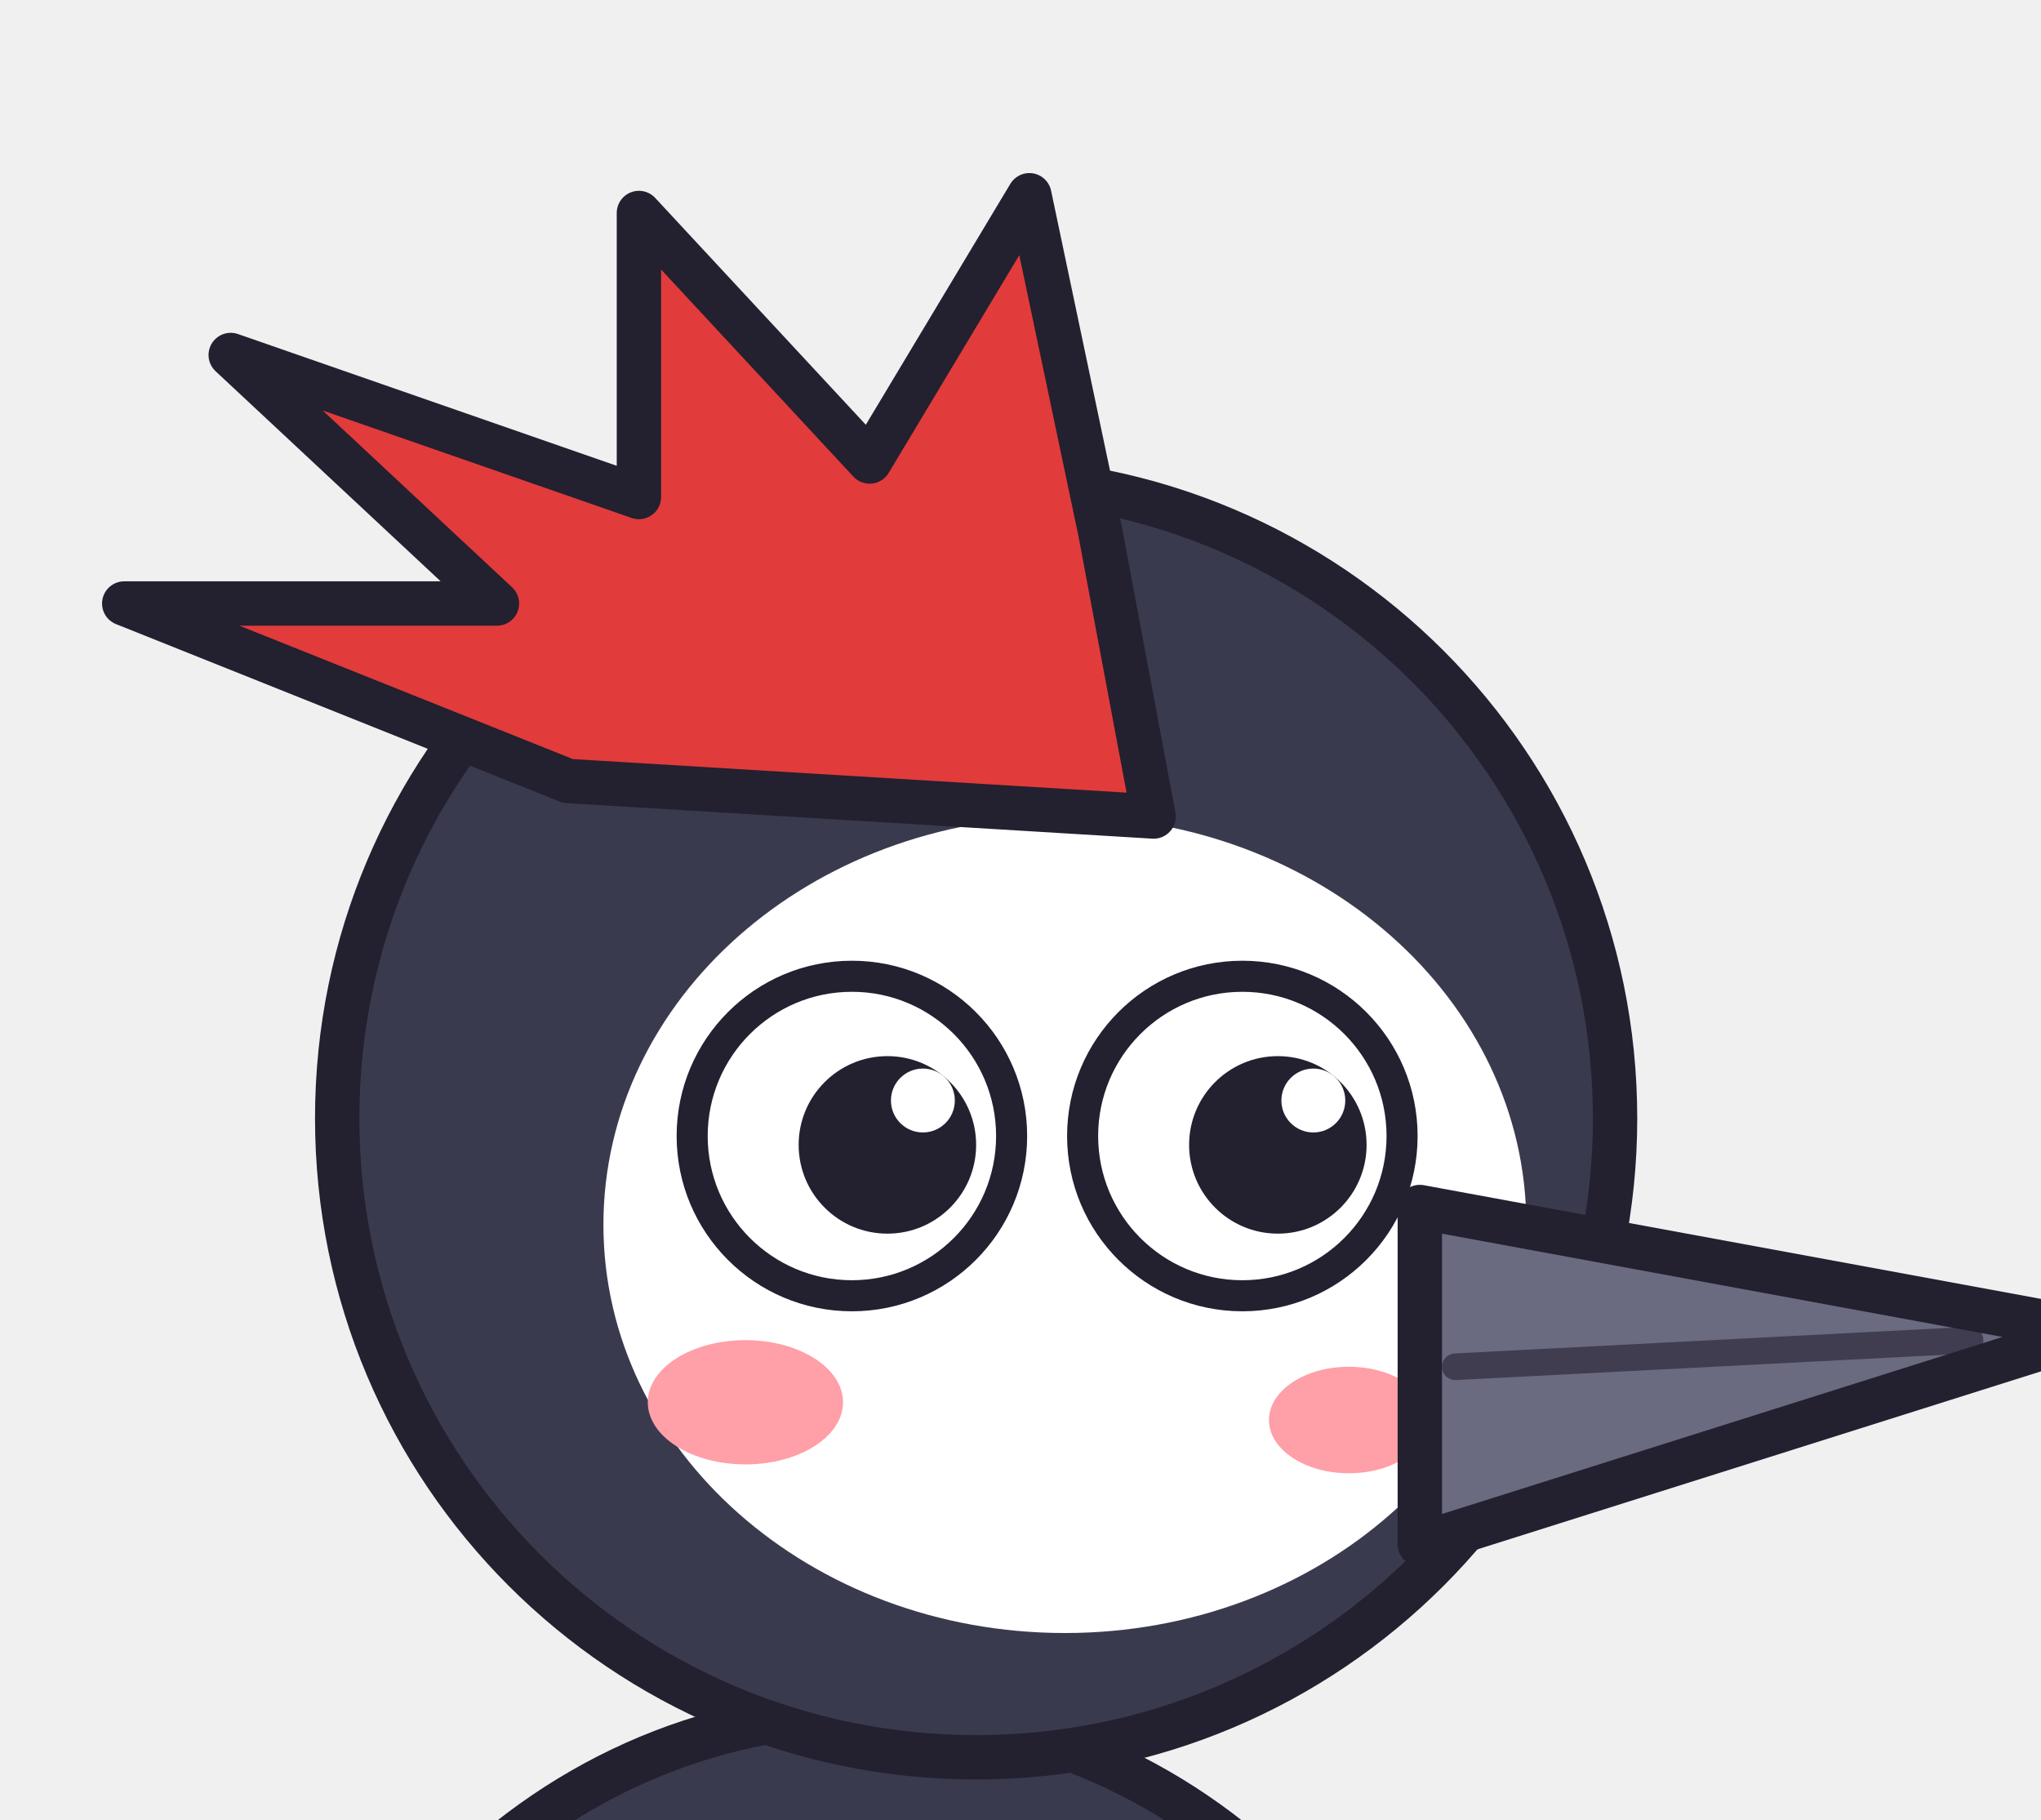
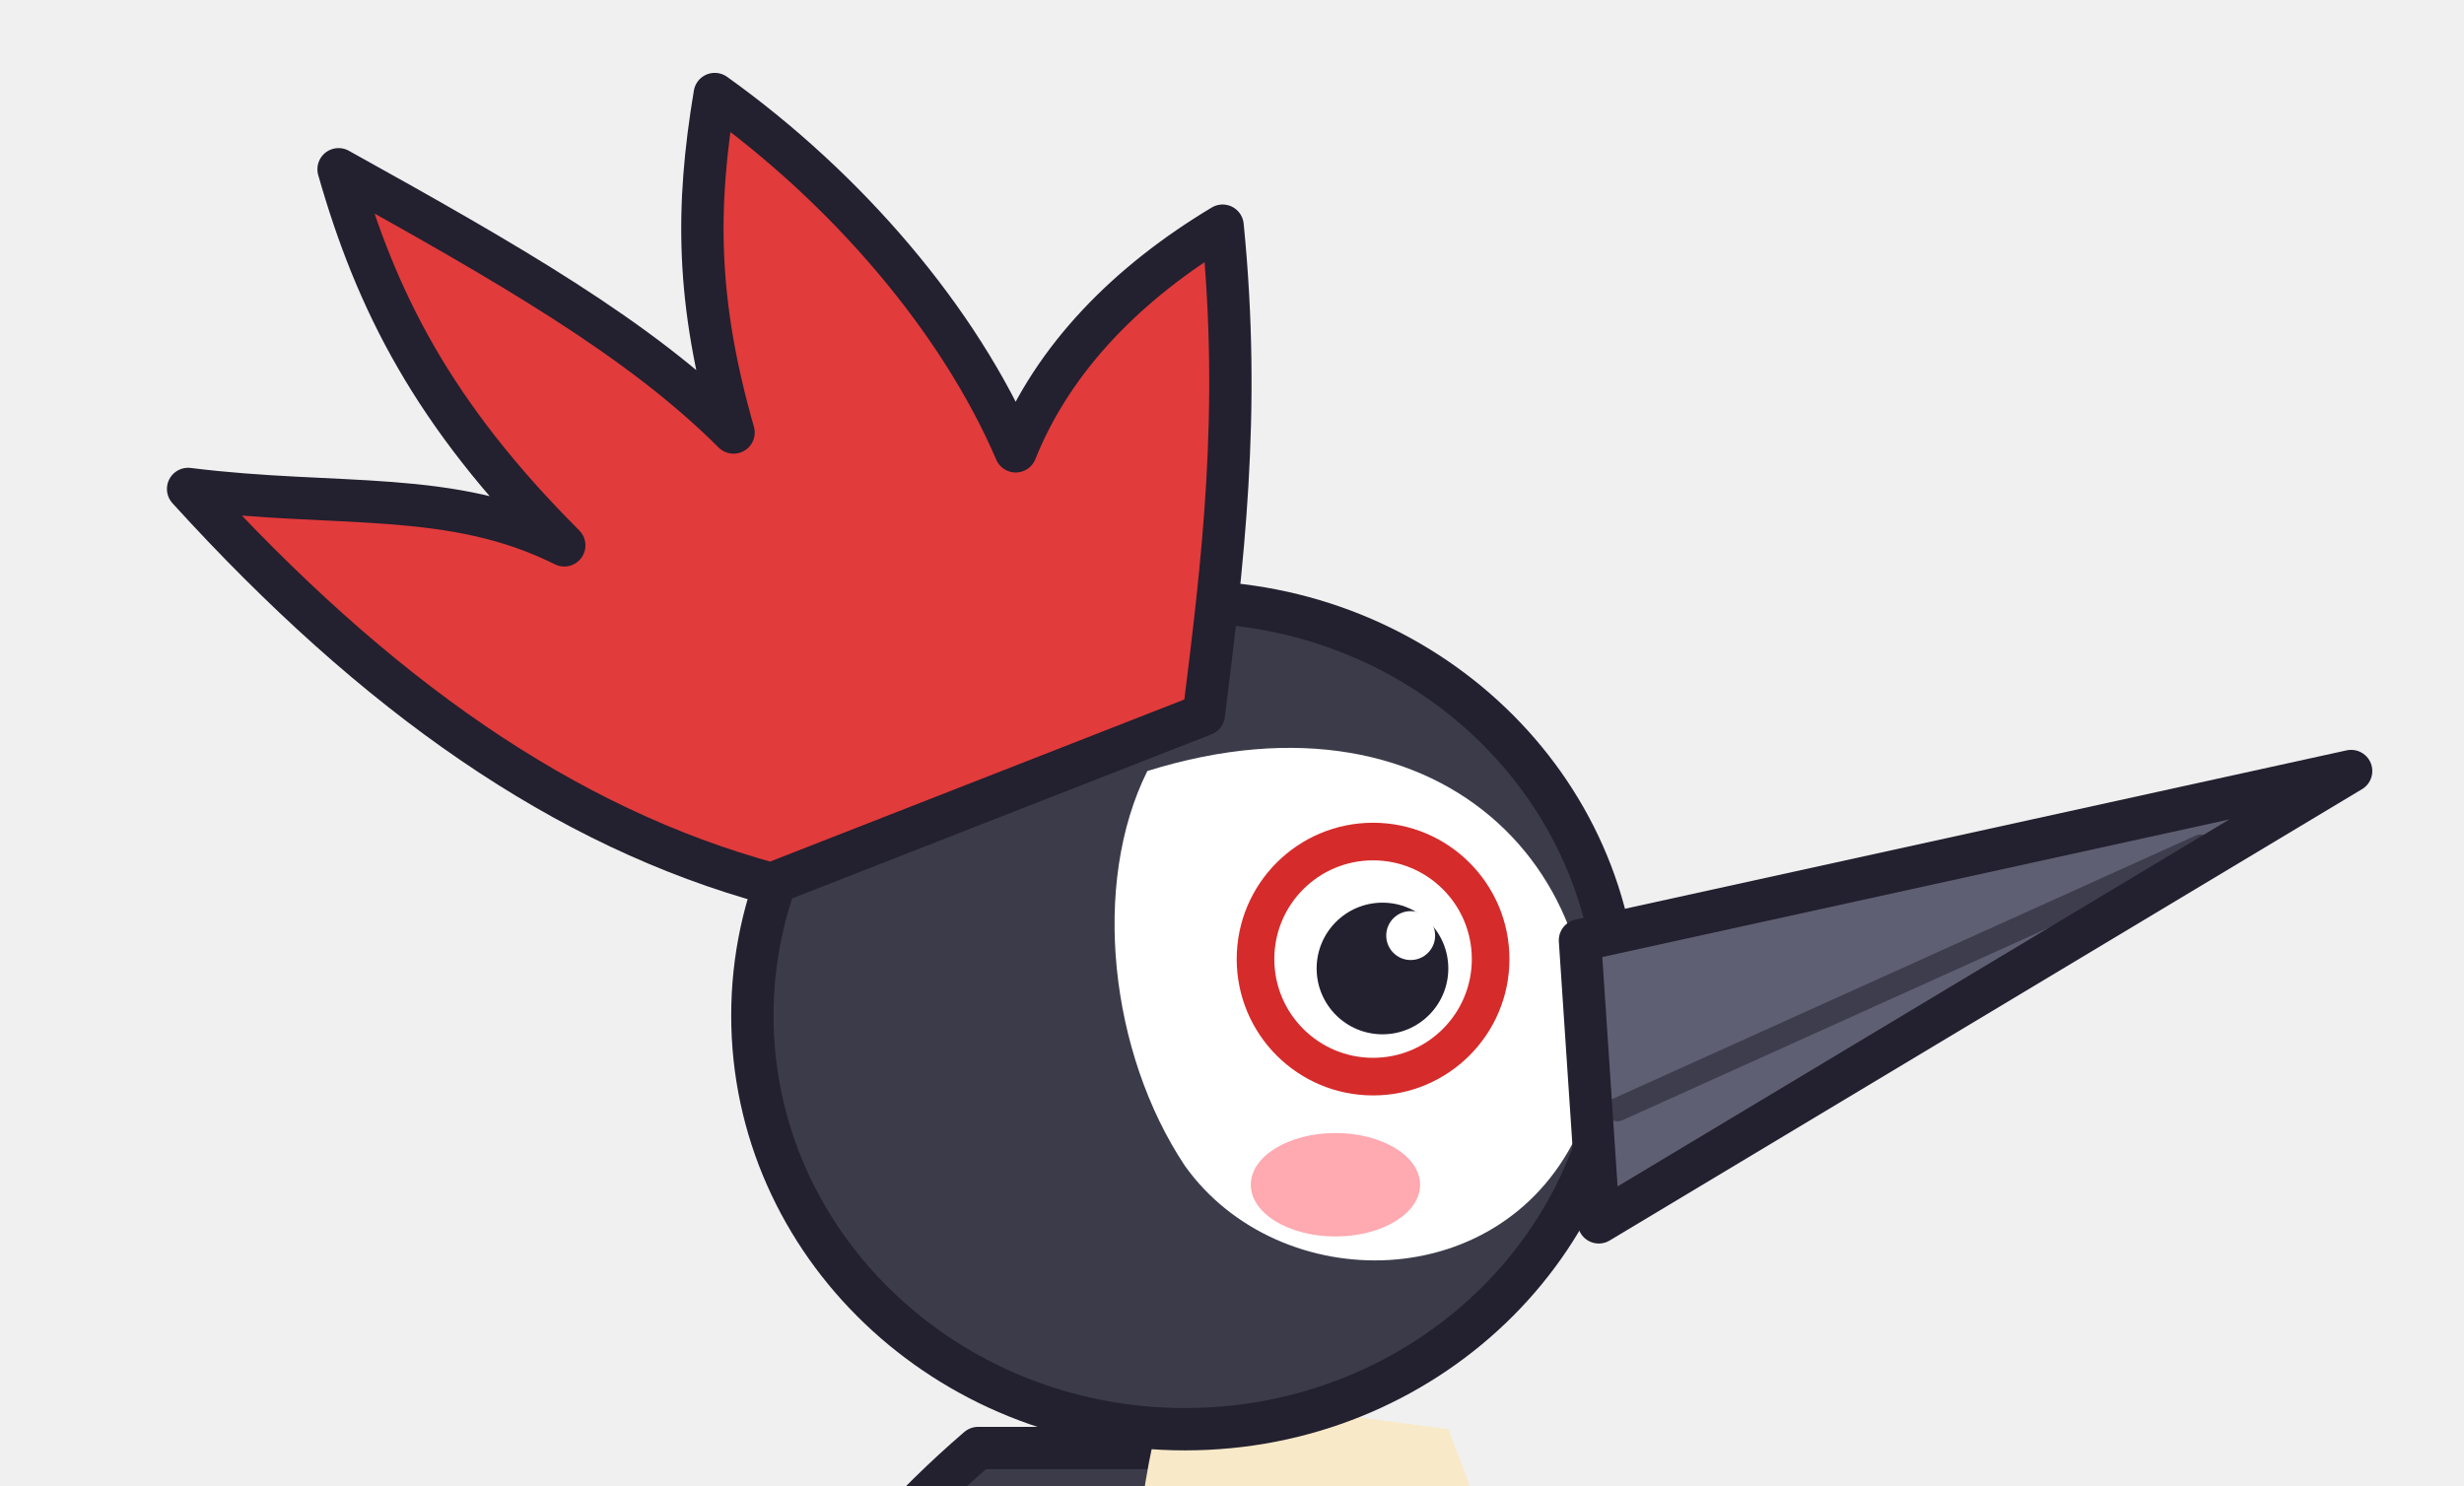
- <svg xmlns="http://www.w3.org/2000/svg" viewBox="40 -30 230 205" role="img" aria-label="Scola ağaçkakanı">
-   <g stroke="#23202f" stroke-width="5" stroke-linecap="round" stroke-linejoin="round">
+ <svg xmlns="http://www.w3.org/2000/svg" viewBox="24 -28 262 158" role="img" aria-label="Scola ağaçkakanı">
+   <g stroke="#23202f" stroke-width="4.5" stroke-linecap="round" stroke-linejoin="round">
    <g>
-       <path d="M84 288L44 326L90 316L102 336L124 292Z" fill="#2b2b3b" />
+       <path d="M92 268C72 292 42 318 20 338C54 338 88 326 110 306C120 296 124 284 124 274Z" fill="#2e2e3c" />
+       <path d="M104 282C98 306 88 324 80 342C102 334 120 318 128 294Z" fill="#23232f" />
    </g>
-     <g fill="none">
-       <path d="M120 296V324M120 324H94M160 296V324M160 324H186" stroke="#23202f" stroke-width="13" />
-       <path d="M120 296V324M120 324H94M160 296V324M160 324H186" stroke="#f2a93b" stroke-width="6" />
+     <g fill="none" stroke="#a8744f" stroke-width="7">
+       <path d="M150 292L156 324M156 324L128 330M156 324L182 332M156 324L168 340" />
+       <path d="M174 288L184 320M184 320L158 328M184 320L208 326" />
    </g>
    <g>
-       <ellipse cx="138" cy="235" rx="68" ry="72" fill="#3a3a4f" />
-       <ellipse cx="156" cy="246" rx="42" ry="55" fill="#fbefd2" stroke="none" />
+       <path d="M128 126C100 150 74 200 70 250C70 292 110 314 150 306C186 298 200 262 198 224C196 186 188 150 172 126Z" fill="#3b3b4a" />
+       <path d="M148 120C136 160 160 210 146 262C146 284 176 288 190 262C204 226 196 170 178 124Z" fill="#f8e9c8" stroke="none" />
      <g>
-         <path d="M104 190C66 202 54 250 70 292C104 282 126 250 124 206Z" fill="#2b2b3b" />
-         <path d="M72 258q10 10 22 0M76 276q10 8 20-2" fill="none" stroke="#fbefd2" stroke-width="4" />
+         <path d="M118 158C84 176 58 222 56 280C98 266 136 230 148 188Z" fill="#2b2b38" />
+         <path d="M104 176C84 196 72 220 68 244" fill="none" stroke="#55556a" stroke-width="3.5" />
+         <path d="M68 252q7 10 17 2q8 9 17-1q8 8 16-7" fill="none" stroke="#f8e9c8" stroke-width="4" />
      </g>
    </g>
    <g>
-       <circle cx="150" cy="96" r="72" fill="#3a3a4f" />
-       <ellipse cx="160" cy="108" rx="52" ry="46" fill="#fff" stroke="none" />
+       <ellipse cx="150" cy="80" rx="46" ry="44" fill="#3b3b4a" />
+       <path d="M146 54C178 44 198 66 192 92C184 110 160 110 150 96C142 84 140 66 146 54Z" fill="#fff" stroke="none" />
+       <ellipse cx="166" cy="98" rx="9" ry="5.5" fill="#ffa9b0" stroke="none" />
      <g>
-         <path d="M104 58L54 38L96 38L66 10L112 26L112 -6L138 22L156 -8L164 30L170 62Z" fill="#e23b3b" />
+         <path d="M106 66C84 60 64 46 44 24C60 26 72 24 84 30C70 16 64 4 60 -10C78 0 92 8 102 18C98 4 98 -6 100 -18C114 -8 126 6 132 20C136 10 144 2 154 -4C156 16 154 32 152 48Z" fill="#e23b3b" />
      </g>
-       <ellipse cx="124" cy="128" rx="11" ry="7" fill="#ff9fa8" stroke="none" />
-       <ellipse cx="192" cy="130" rx="9" ry="6" fill="#ff9fa8" stroke="none" />
      <g>
-         <circle cx="136" cy="98" r="18" fill="#fff" stroke-width="3.5" />
-         <circle cx="140" cy="99" r="10" fill="#23202f" stroke="none" />
-         <circle cx="144" cy="94" r="3.6" fill="#fff" stroke="none" />
-         <circle cx="180" cy="98" r="18" fill="#fff" stroke-width="3.5" />
-         <circle cx="184" cy="99" r="10" fill="#23202f" stroke="none" />
-         <circle cx="188" cy="94" r="3.6" fill="#fff" stroke="none" />
+         <circle cx="170" cy="74" r="12.5" fill="#fff" stroke="#d62b2b" stroke-width="4" />
+         <circle cx="171" cy="75" r="7" fill="#23202f" stroke="none" />
+         <circle cx="174" cy="71.5" r="2.6" fill="#fff" stroke="none" />
      </g>
-       <path d="M200 106L276 120L200 144Z" fill="#6a6a80" />
-       <path d="M204 124L262 121" fill="none" stroke-width="3" opacity=".6" />
+       <path d="M192 72L274 54L194 102Z" fill="#5f5f73" />
+       <path d="M196 90L258 62" fill="none" stroke-width="2.5" opacity=".55" />
    </g>
  </g>
</svg>
